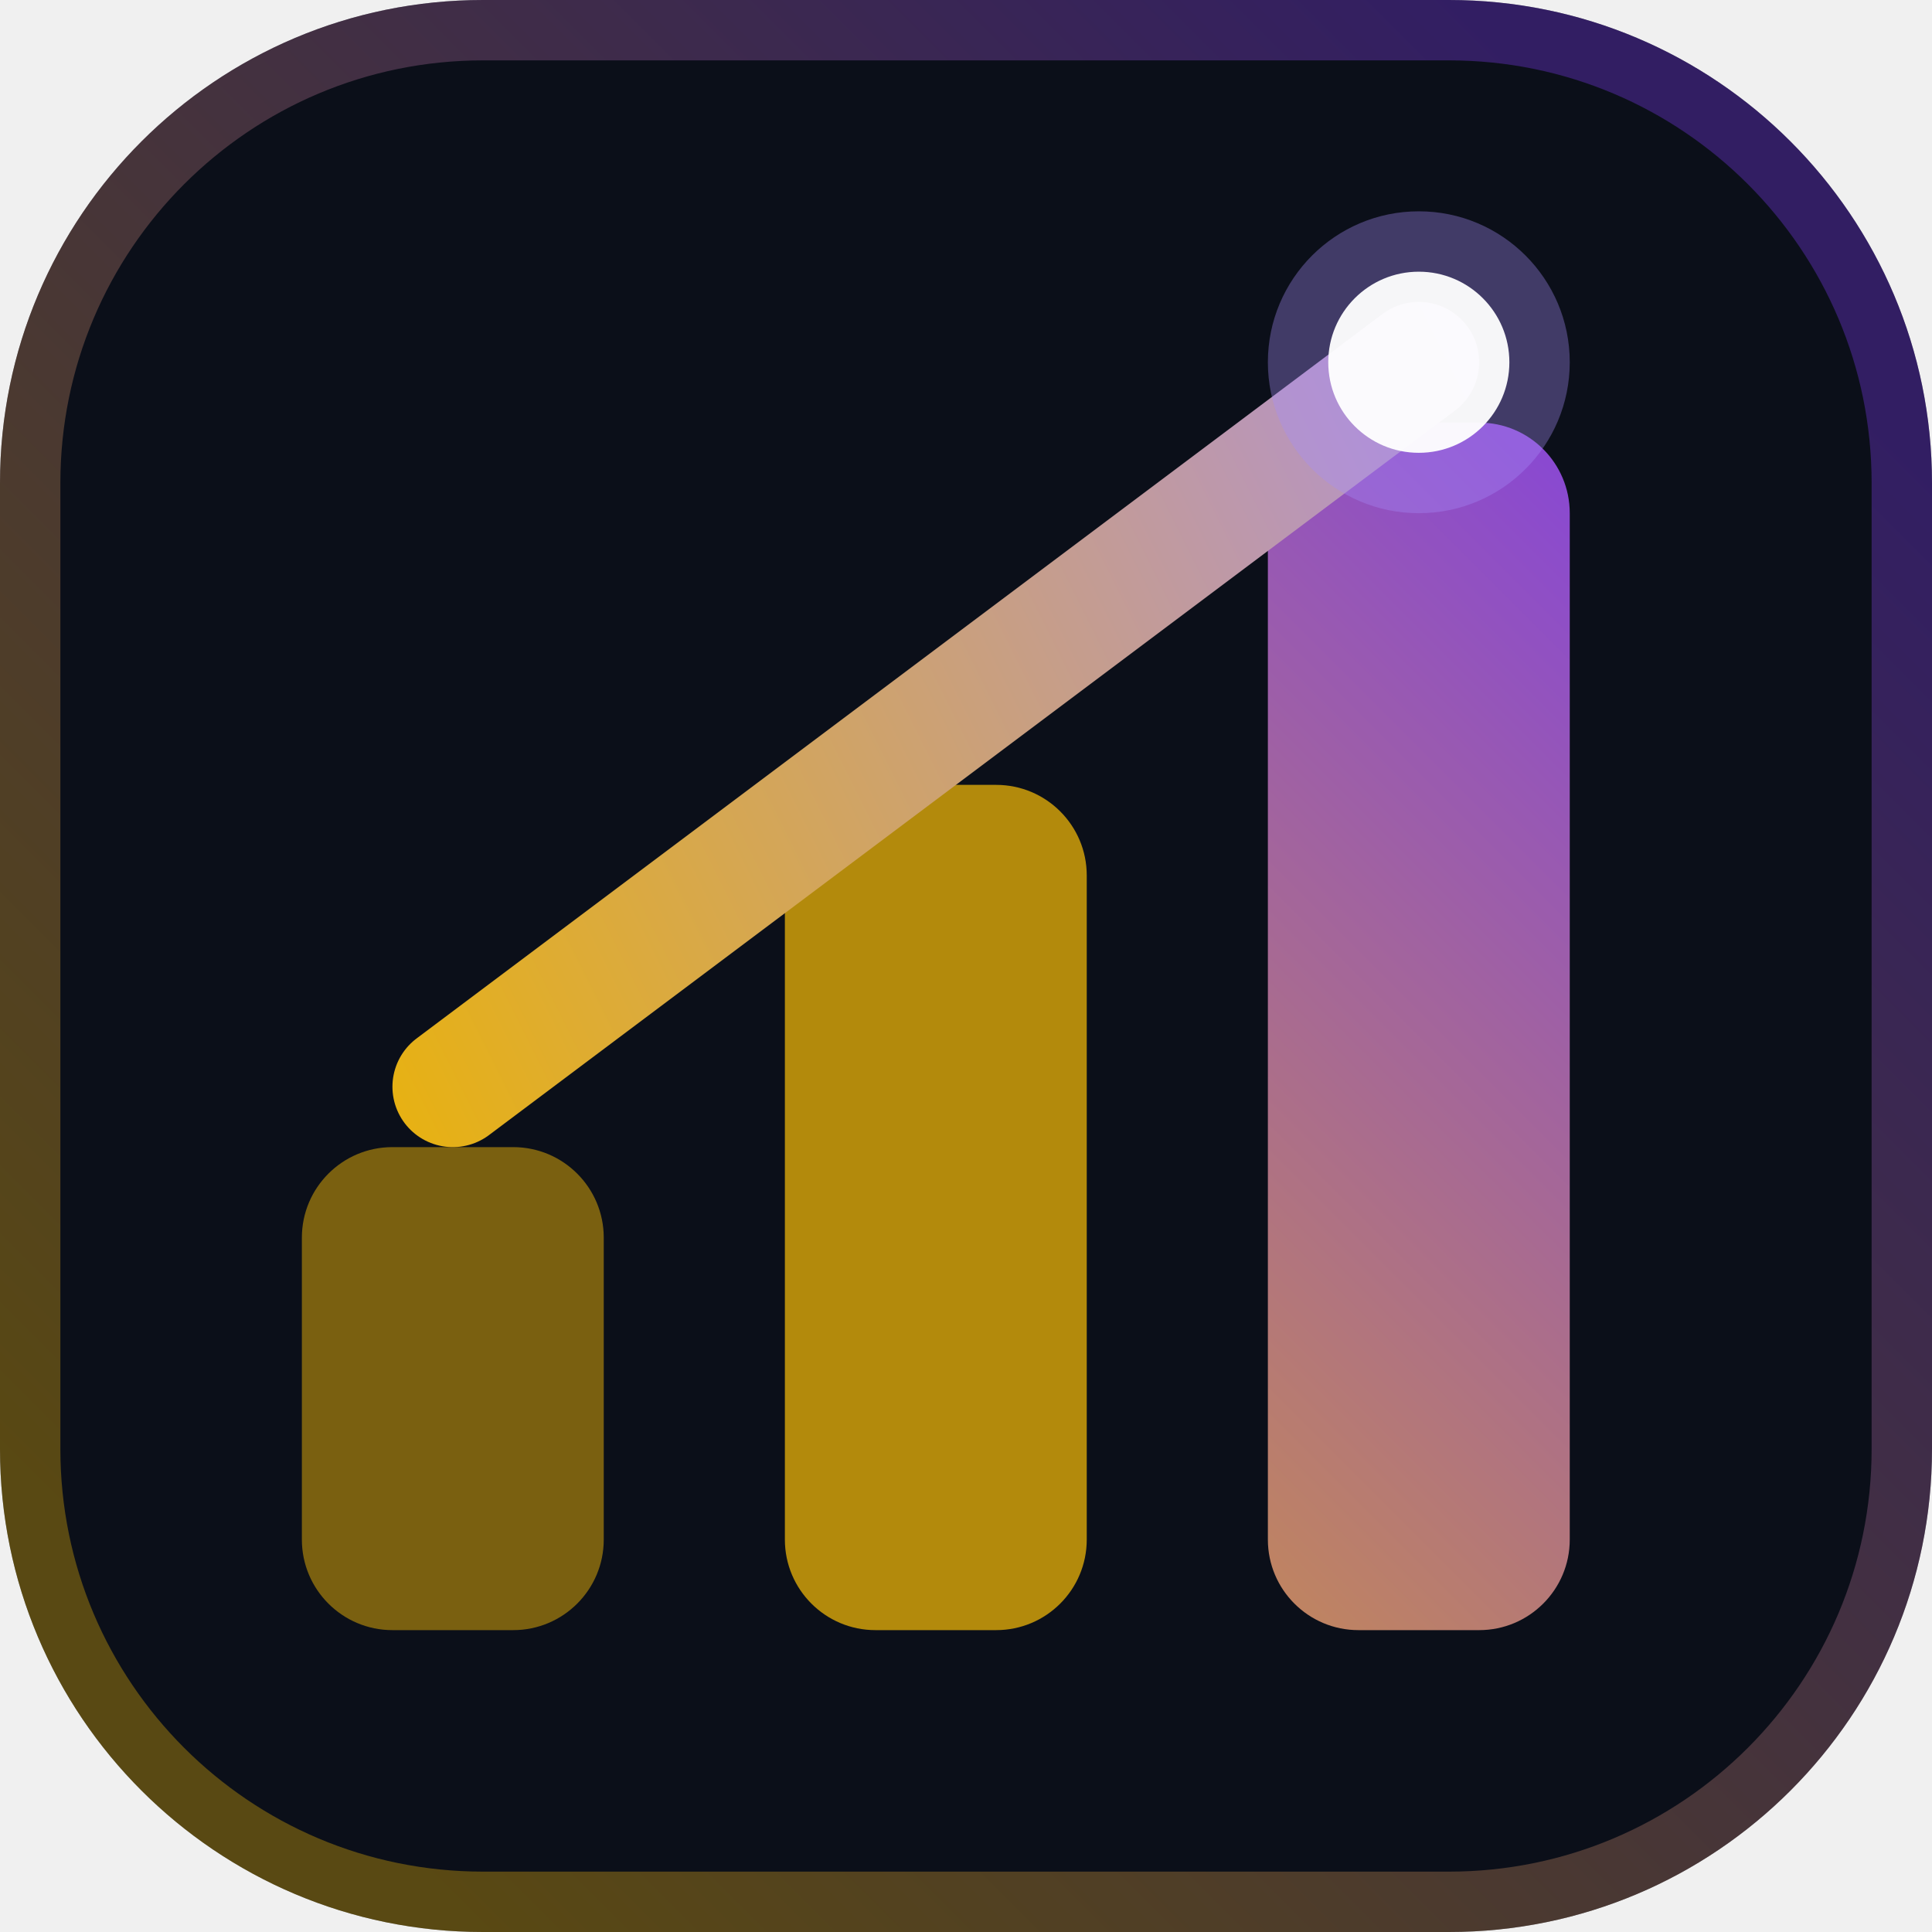
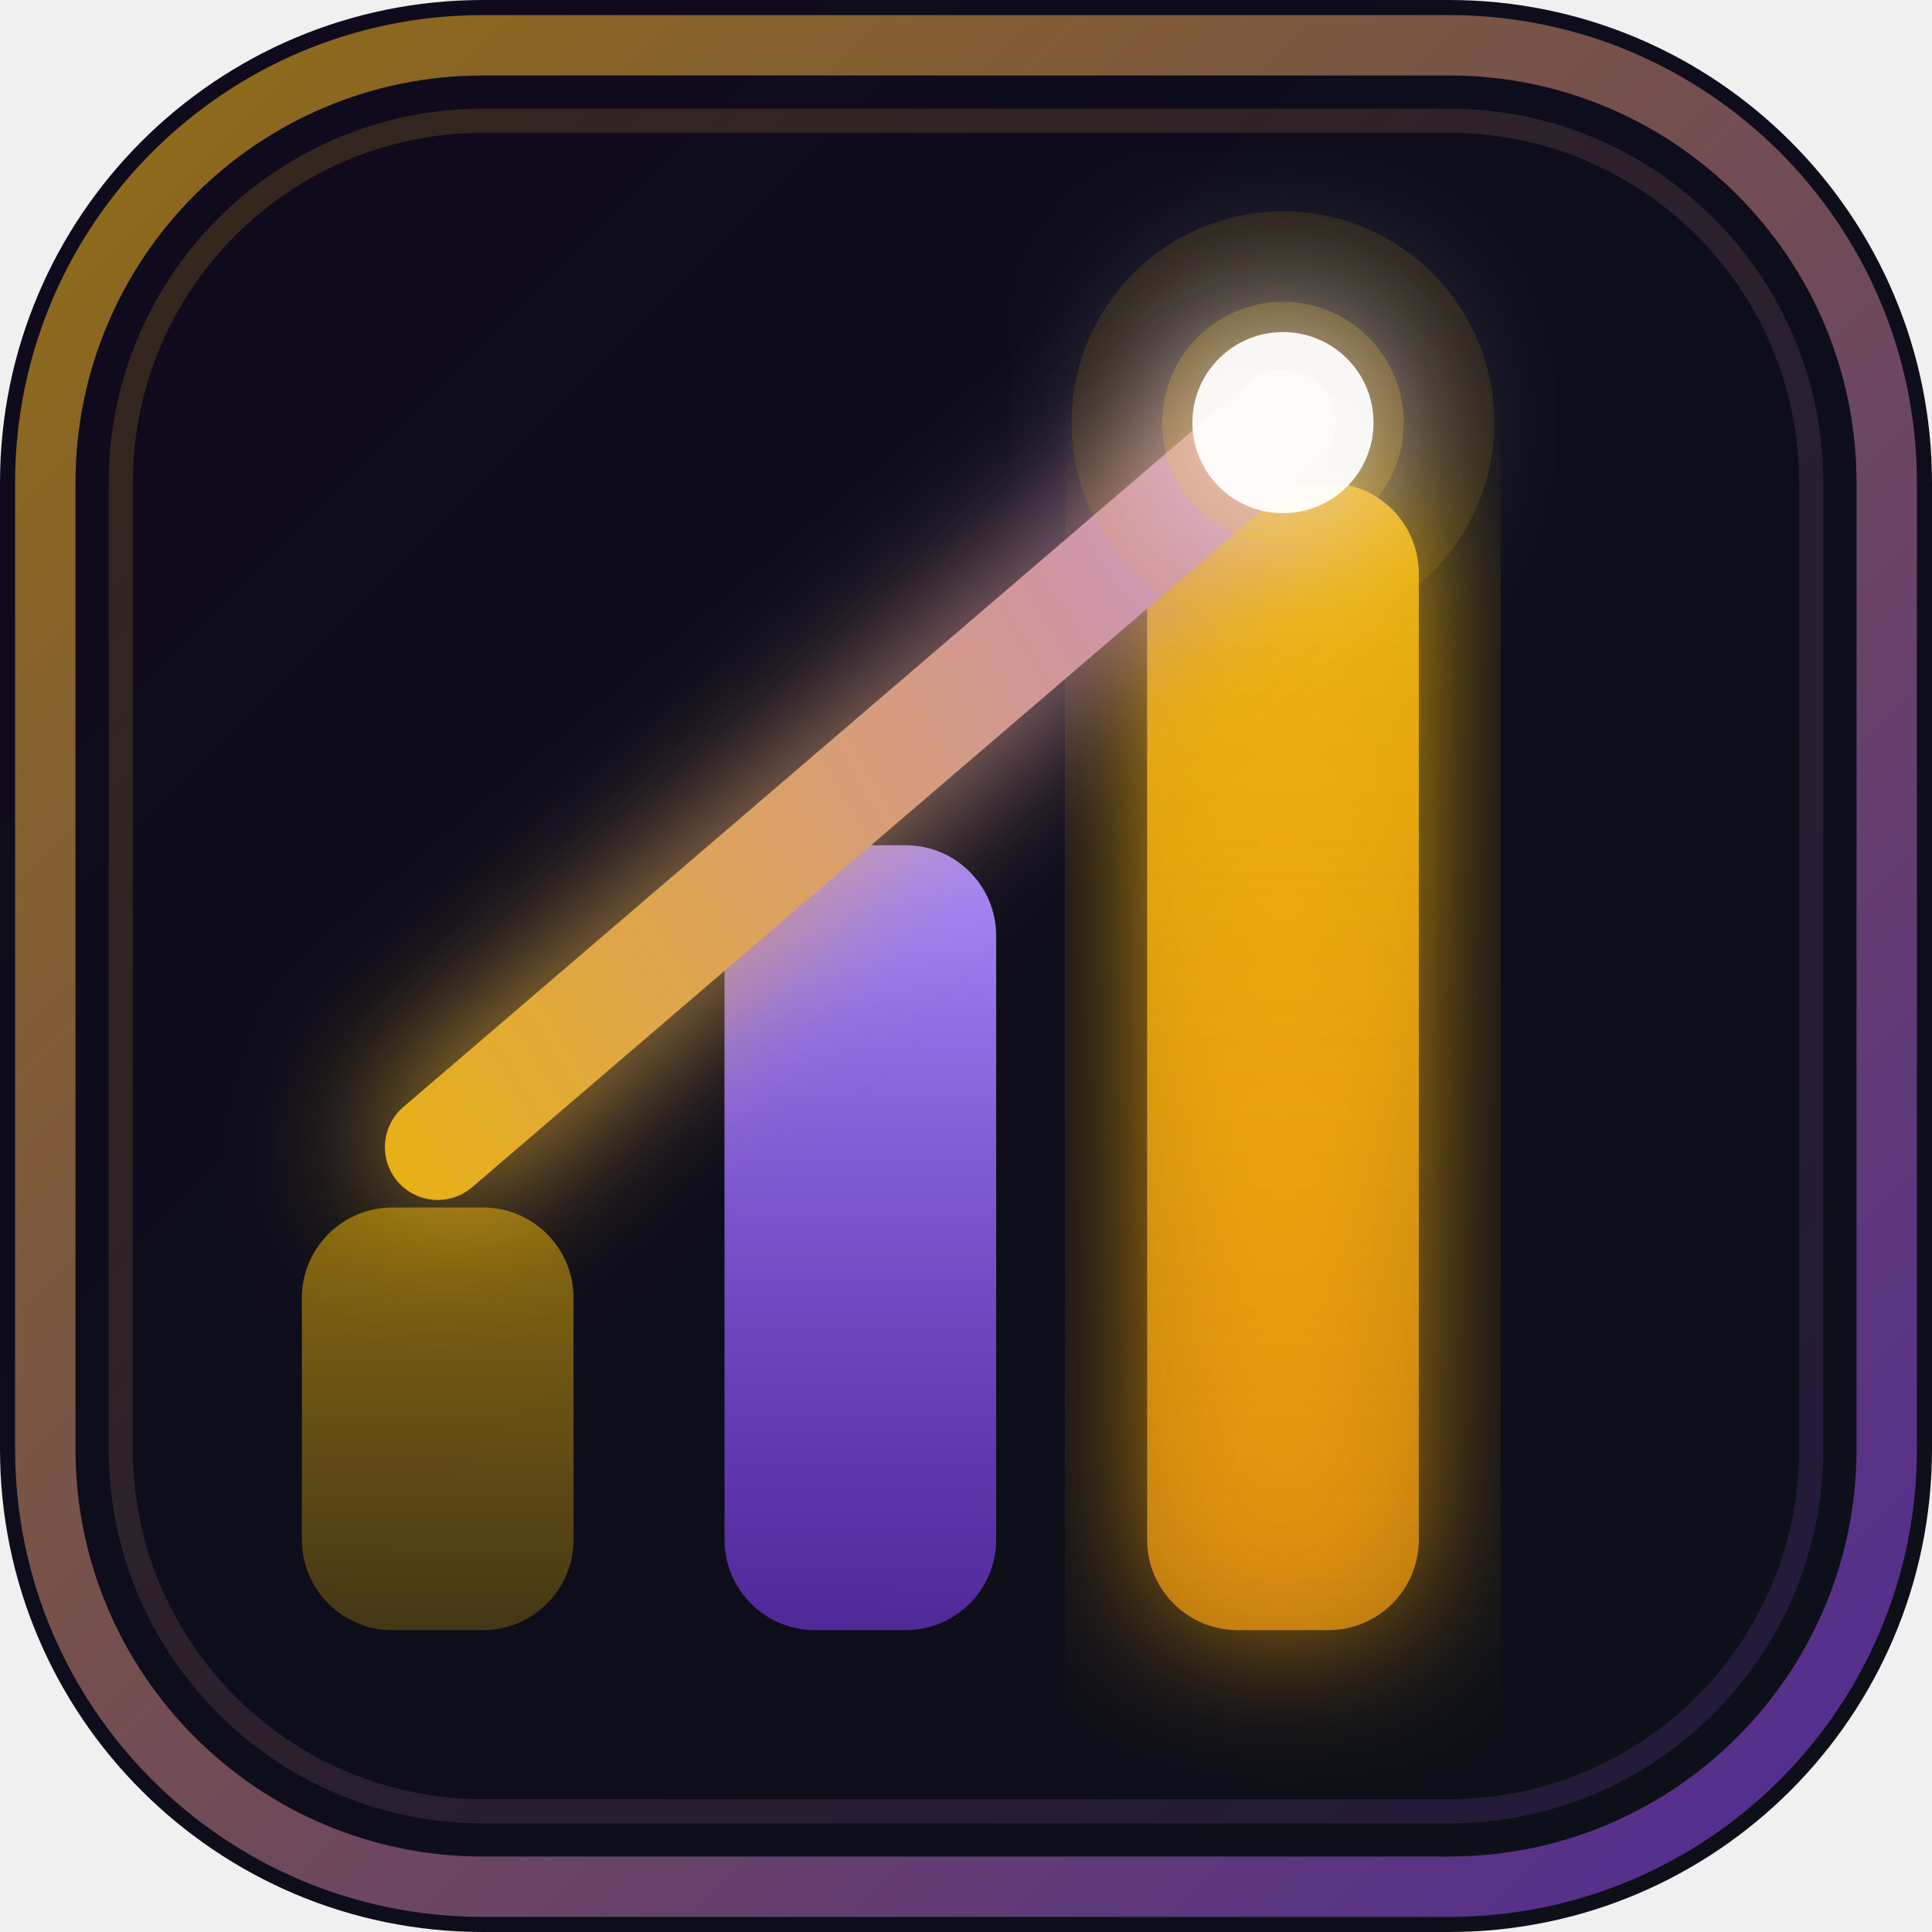
<svg xmlns="http://www.w3.org/2000/svg" width="32" height="32" viewBox="0 0 32 32" fill="none">
  <defs>
-     <linearGradient id="barGrad" x1="4" y1="28" x2="28" y2="4" gradientUnits="userSpaceOnUse">
-       <stop stop-color="#EAB308" />
-       <stop offset="1" stop-color="#7C3AED" />
+     <linearGradient id="bg" x1="0" y1="0" x2="32" y2="32" gradientUnits="userSpaceOnUse">
+       <stop offset="0%" stop-color="#0F0A1E" />
+       <stop offset="100%" stop-color="#0D1117" />
    </linearGradient>
-     <linearGradient id="lineGrad" x1="4" y1="16" x2="28" y2="4" gradientUnits="userSpaceOnUse">
-       <stop stop-color="#EAB308" />
-       <stop offset="1" stop-color="#A78BFA" />
+     <linearGradient id="ringGrad" x1="0" y1="0" x2="32" y2="32" gradientUnits="userSpaceOnUse">
+       <stop offset="0%" stop-color="#EAB308" stop-opacity="0.6" />
+       <stop offset="100%" stop-color="#7C3AED" stop-opacity="0.6" />
    </linearGradient>
+     <linearGradient id="barLeft" x1="0" y1="0" x2="0" y2="1" gradientUnits="objectBoundingBox">
+       <stop offset="0%" stop-color="#EAB308" stop-opacity="0.55" />
+       <stop offset="100%" stop-color="#EAB308" stop-opacity="0.25" />
+     </linearGradient>
+     <linearGradient id="barMid" x1="0" y1="0" x2="0" y2="1" gradientUnits="objectBoundingBox">
+       <stop offset="0%" stop-color="#A78BFA" />
+       <stop offset="100%" stop-color="#7C3AED" stop-opacity="0.6" />
+     </linearGradient>
+     <linearGradient id="barRight" x1="0" y1="0" x2="0" y2="1" gradientUnits="objectBoundingBox">
+       <stop offset="0%" stop-color="#EAB308" />
+       <stop offset="100%" stop-color="#F59E0B" stop-opacity="0.7" />
+     </linearGradient>
+     <linearGradient id="lineGrad" x1="5" y1="20" x2="27" y2="7" gradientUnits="userSpaceOnUse">
+       <stop offset="0%" stop-color="#EAB308" />
+       <stop offset="100%" stop-color="#C084FC" />
+     </linearGradient>
+     <filter id="glow" x="-30%" y="-30%" width="160%" height="160%">
+       <feGaussianBlur stdDeviation="1.2" result="blur" />
+       <feMerge>
+         <feMergeNode in="blur" />
+         <feMergeNode in="SourceGraphic" />
+       </feMerge>
+     </filter>
+     <filter id="dotGlow" x="-100%" y="-100%" width="300%" height="300%">
+       <feGaussianBlur stdDeviation="1.5" result="blur" />
+       <feMerge>
+         <feMergeNode in="blur" />
+         <feMergeNode in="SourceGraphic" />
+       </feMerge>
+     </filter>
  </defs>
-   <rect width="32" height="32" rx="8" fill="#0B0F19" />
-   <rect x="0.5" y="0.5" width="31" height="31" rx="7.5" fill="none" stroke="url(#barGrad)" stroke-opacity="0.35" />
-   <rect x="5" y="19" width="5" height="8" rx="1.5" fill="#EAB308" fill-opacity="0.5" />
-   <rect x="13" y="13" width="5" height="14" rx="1.5" fill="#EAB308" fill-opacity="0.75" />
-   <rect x="21" y="7" width="5" height="20" rx="1.5" fill="url(#barGrad)" />
-   <polyline points="7.5,18  15.5,12  23.5,6" fill="none" stroke="url(#lineGrad)" stroke-width="2" stroke-linecap="round" stroke-linejoin="round" />
-   <circle cx="23.5" cy="6" r="2.5" fill="#A78BFA" opacity="0.35" />
-   <circle cx="23.5" cy="6" r="1.5" fill="white" opacity="0.95" />
+   <rect width="32" height="32" rx="8" fill="url(#bg)" />
+   <rect x="0.75" y="0.75" width="30.5" height="30.5" rx="7.25" fill="none" stroke="url(#ringGrad)" stroke-width="1" />
+   <rect x="2" y="2" width="28" height="28" rx="6" fill="none" stroke="url(#ringGrad)" stroke-width="0.4" stroke-opacity="0.3" />
+   <rect x="5" y="20" width="4.5" height="7" rx="1.5" fill="url(#barLeft)" />
+   <rect x="12" y="14" width="4.5" height="13" rx="1.5" fill="url(#barMid)" />
+   <rect x="19" y="8" width="4.5" height="19" rx="1.5" fill="url(#barRight)" filter="url(#glow)" />
+   <polyline points="7.25,19  14.25,13  21.25,7" fill="none" stroke="url(#lineGrad)" stroke-width="1.75" stroke-linecap="round" stroke-linejoin="round" filter="url(#glow)" />
+   <circle cx="21.25" cy="7" r="3.5" fill="#EAB308" fill-opacity="0.12" />
+   <circle cx="21.25" cy="7" r="2" fill="#EAB308" fill-opacity="0.25" />
+   <circle cx="21.25" cy="7" r="1.5" fill="white" opacity="0.95" filter="url(#dotGlow)" />
</svg>
